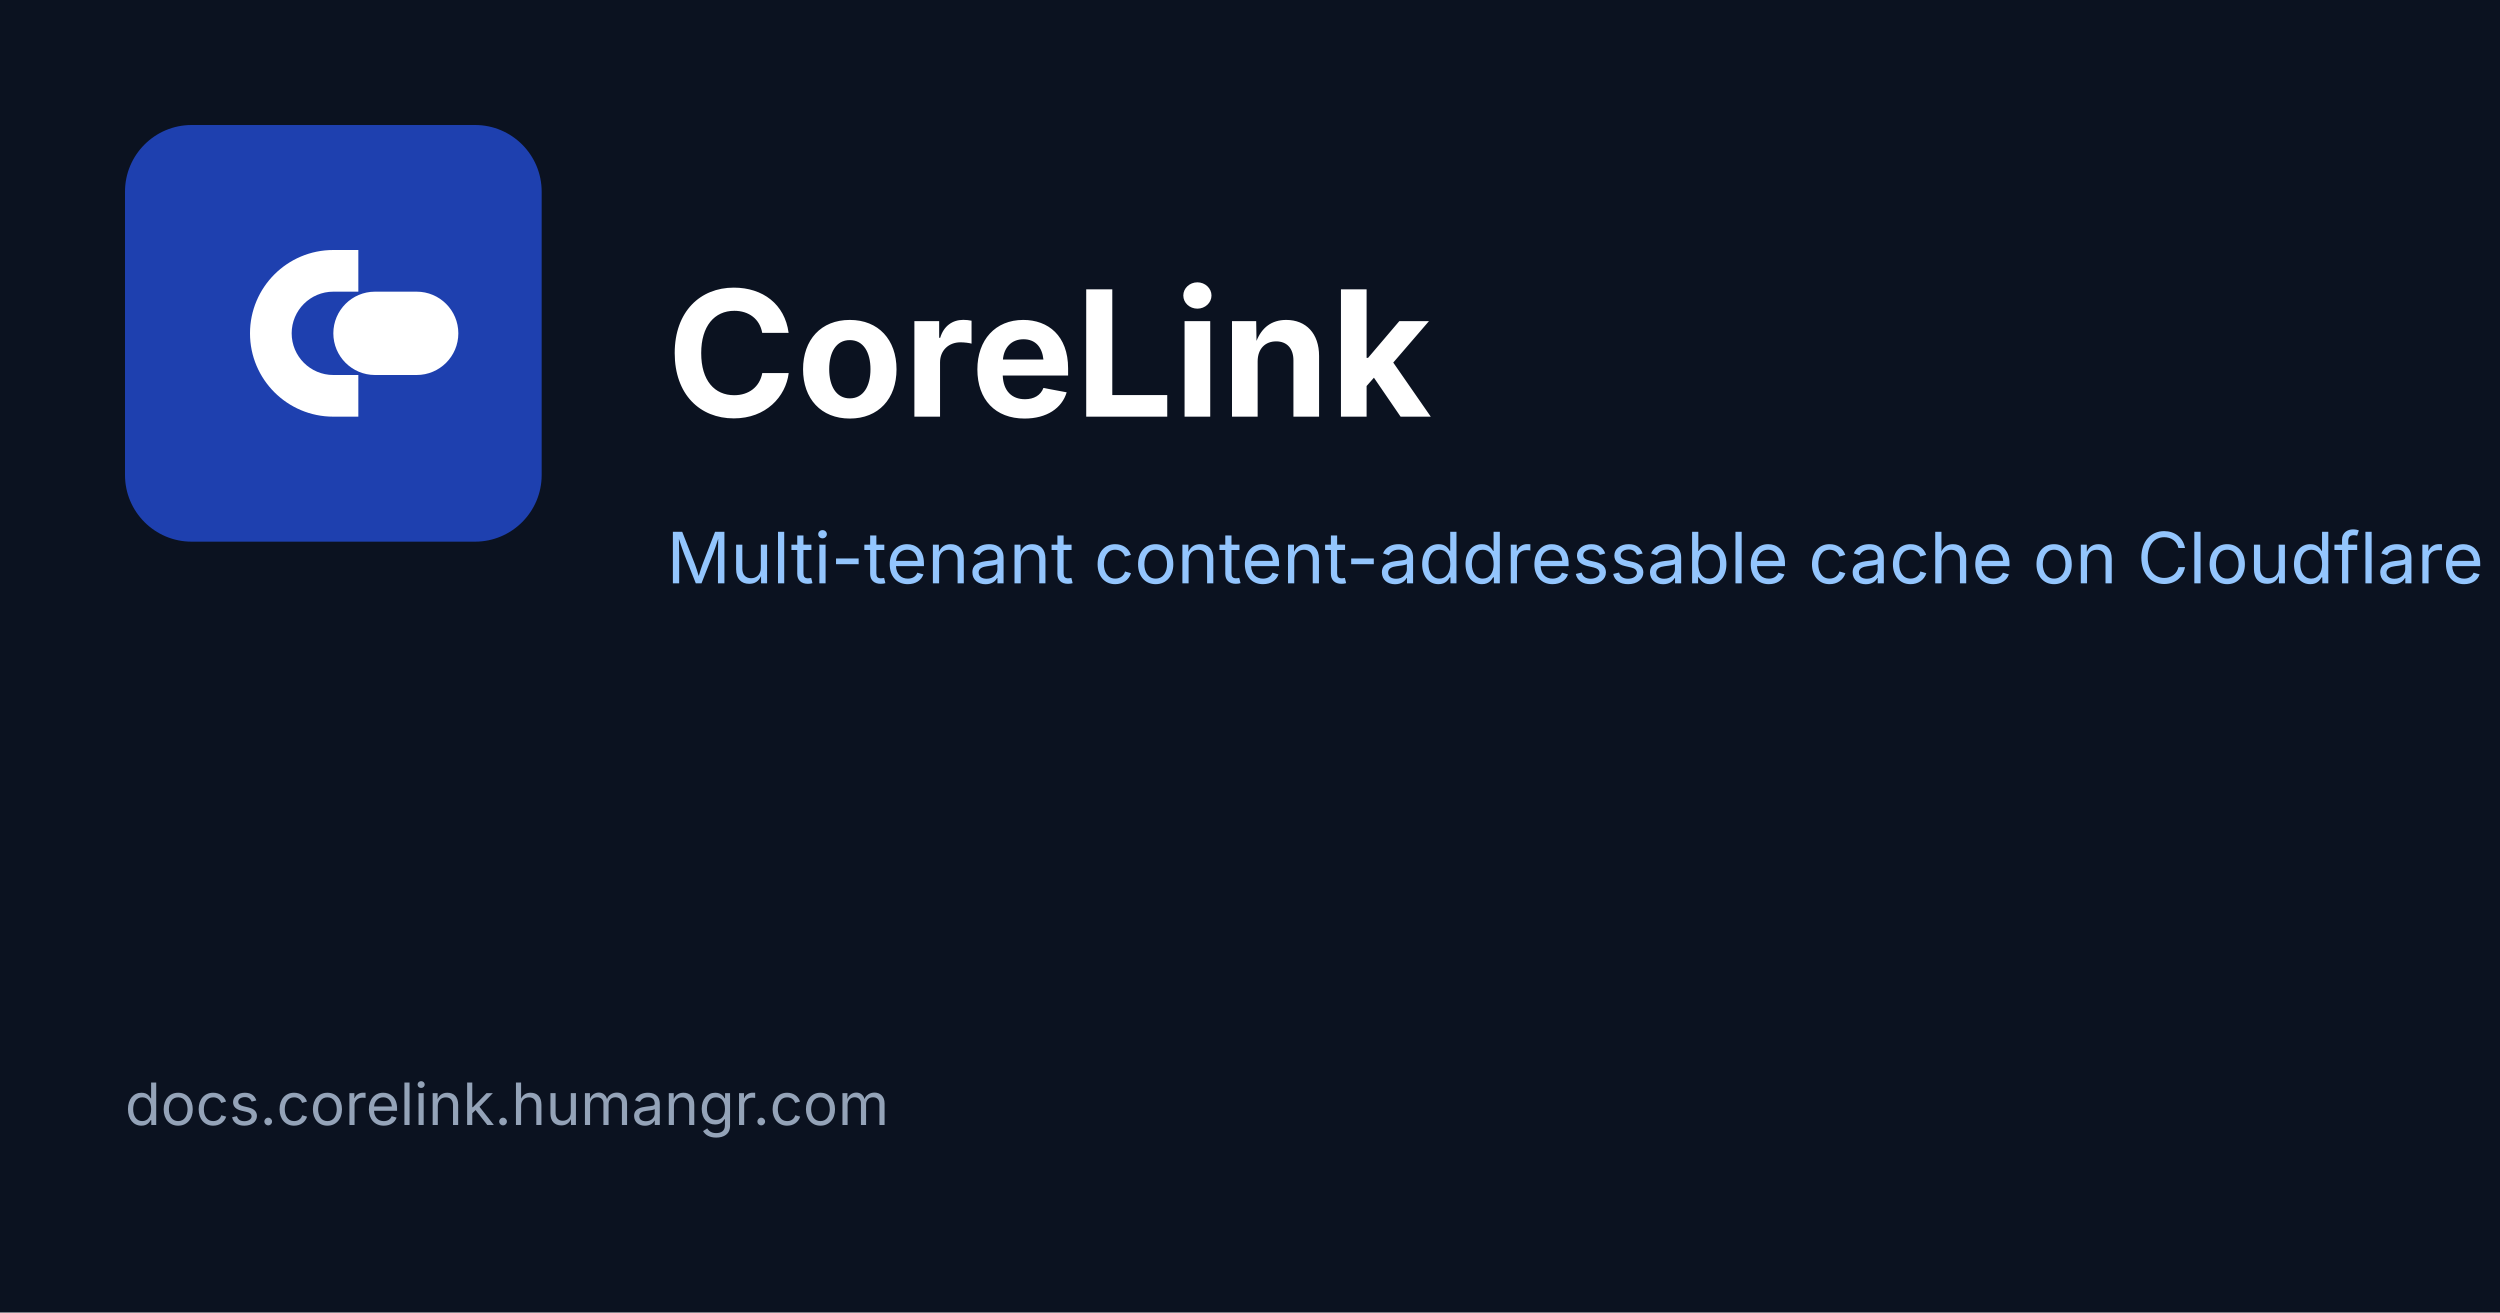
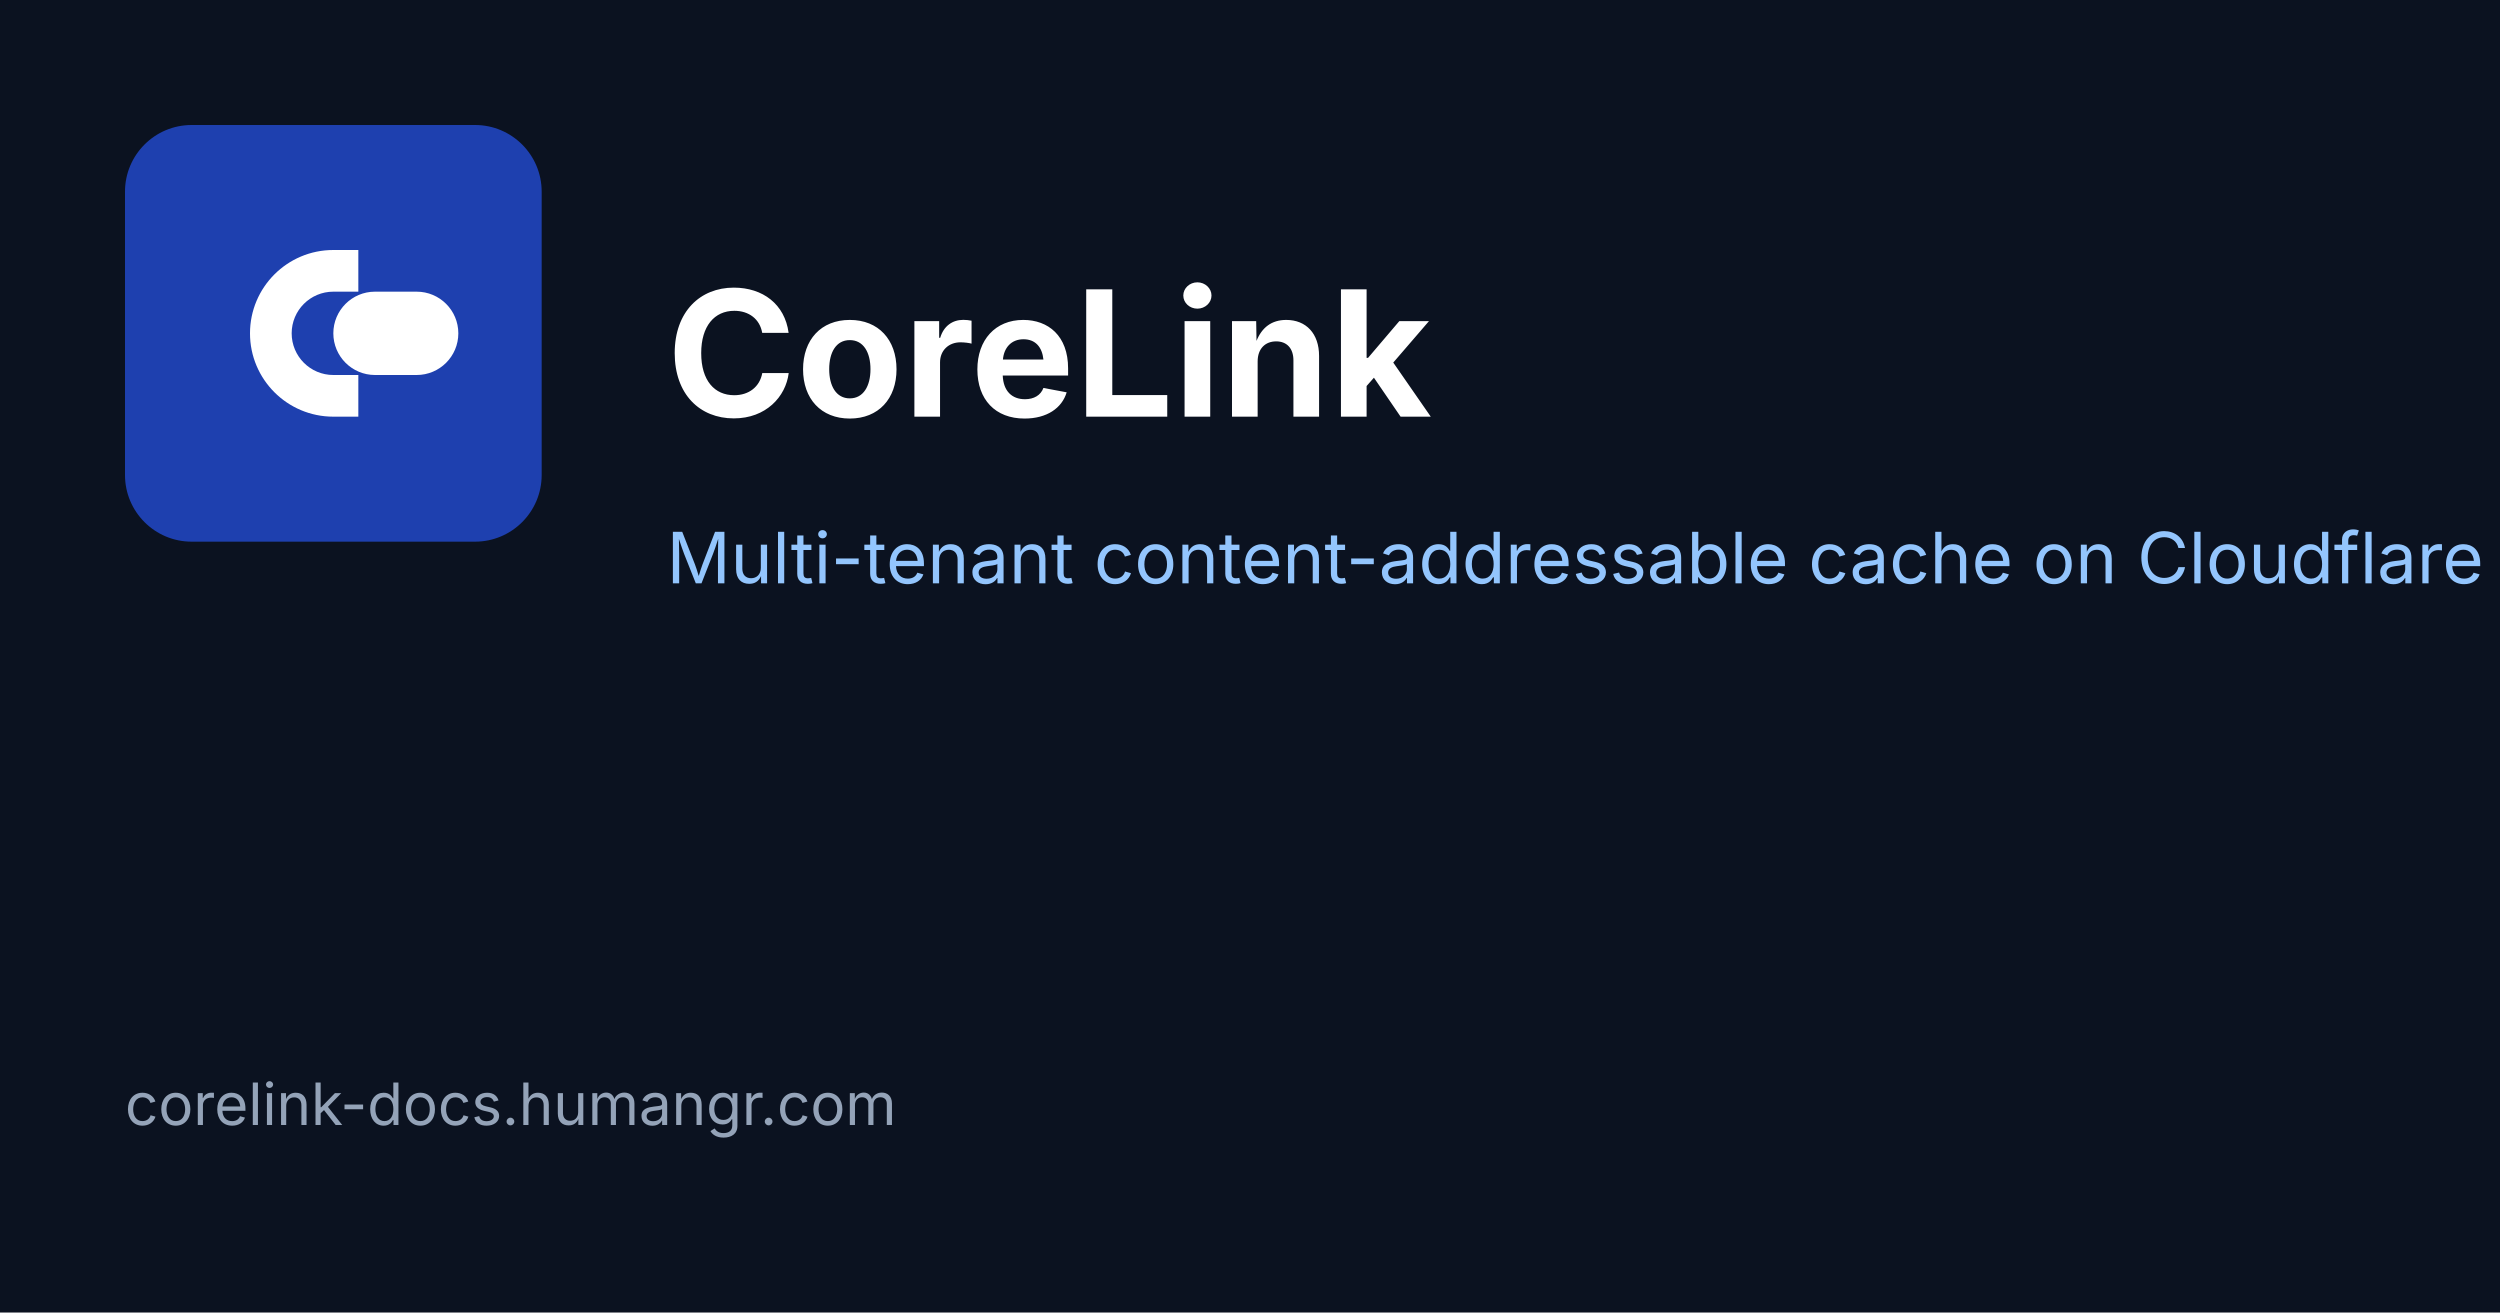
<svg xmlns="http://www.w3.org/2000/svg" viewBox="0 0 1200 630" role="img" aria-label="CoreLink documentation">
  <rect width="1200" height="630" fill="#0b1220" />
  <rect x="60" y="60" width="200" height="200" rx="32" fill="#1e40af" />
  <path d="M120 160a40 40 0 0 1 40-40h12v20h-12a20 20 0 0 0 0 40h12v20h-12a40 40 0 0 1-40-40Zm40 0a20 20 0 0 1 20-20h20a20 20 0 0 1 0 40h-20a20 20 0 0 1-20-20Z" fill="#ffffff" />
  <text x="320" y="200" fill="#ffffff" font-family="Inter, system-ui, sans-serif" font-size="84" font-weight="700">CoreLink</text>
  <text x="320" y="280" fill="#93c5fd" font-family="Inter, system-ui, sans-serif" font-size="34">Multi-tenant content-addressable cache on Cloudflare</text>
-   <text x="60" y="540" fill="#94a3b8" font-family="Inter, system-ui, sans-serif" font-size="28">docs.corelink.humangr.com</text>
+   <text x="60" y="540" fill="#94a3b8" font-family="Inter, system-ui, sans-serif" font-size="28">corelink-docs.humangr.com</text>
</svg>
